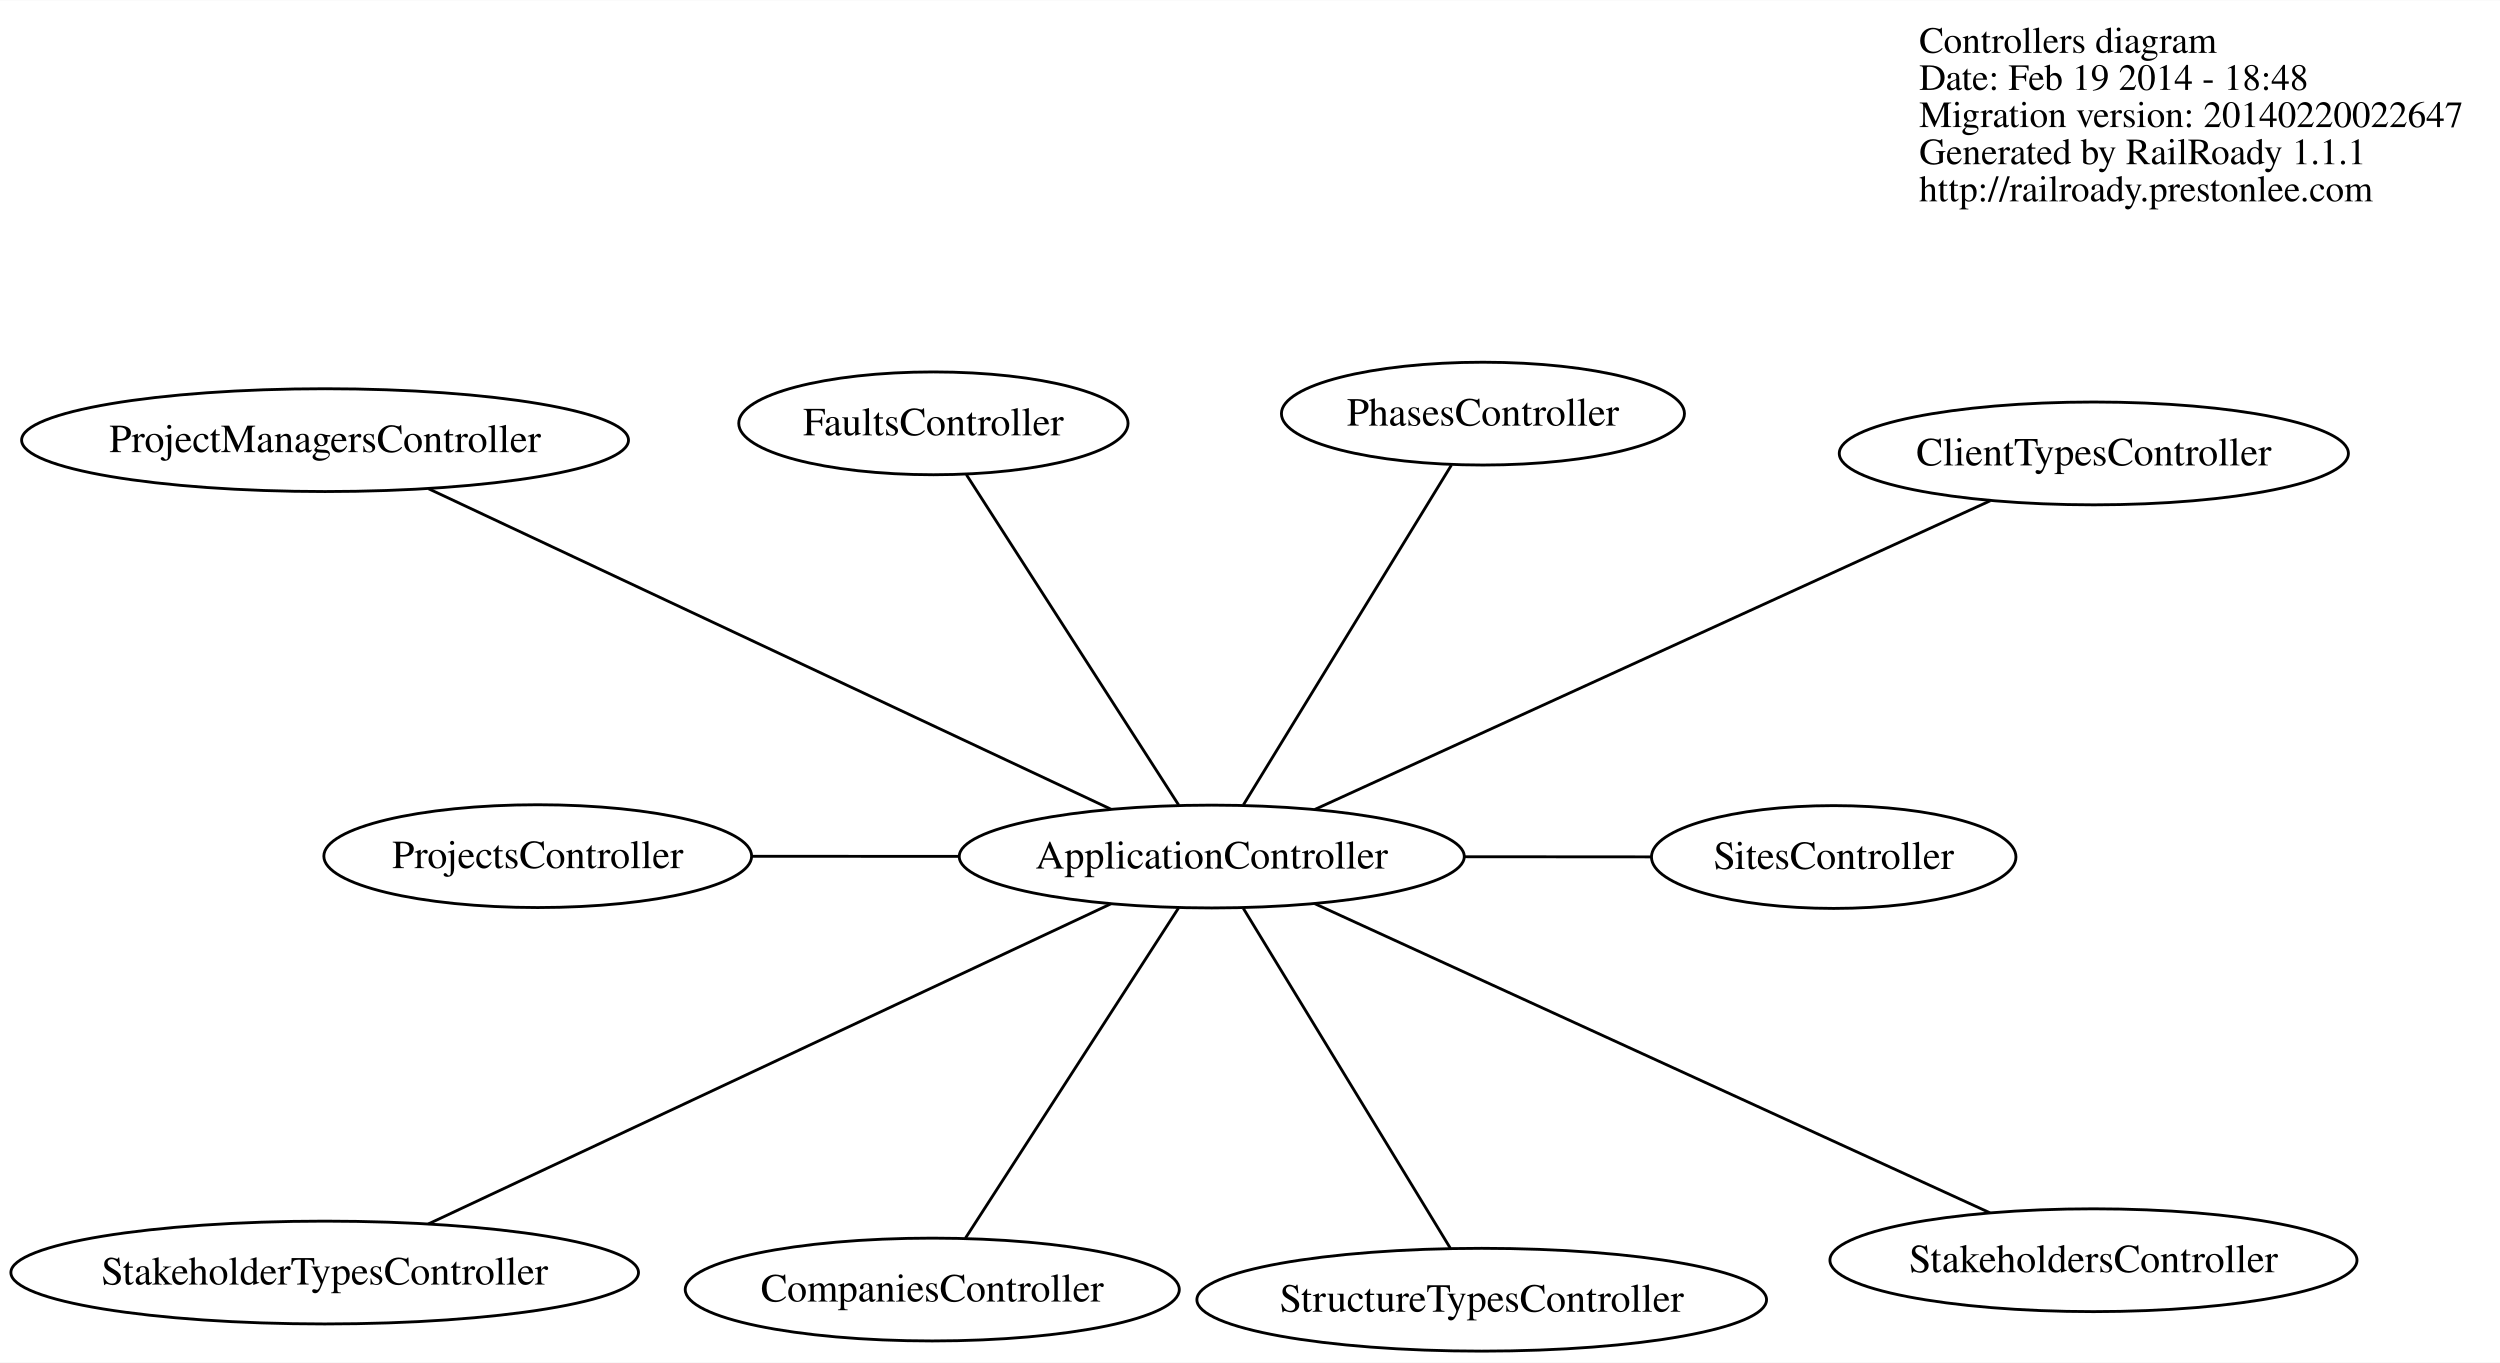
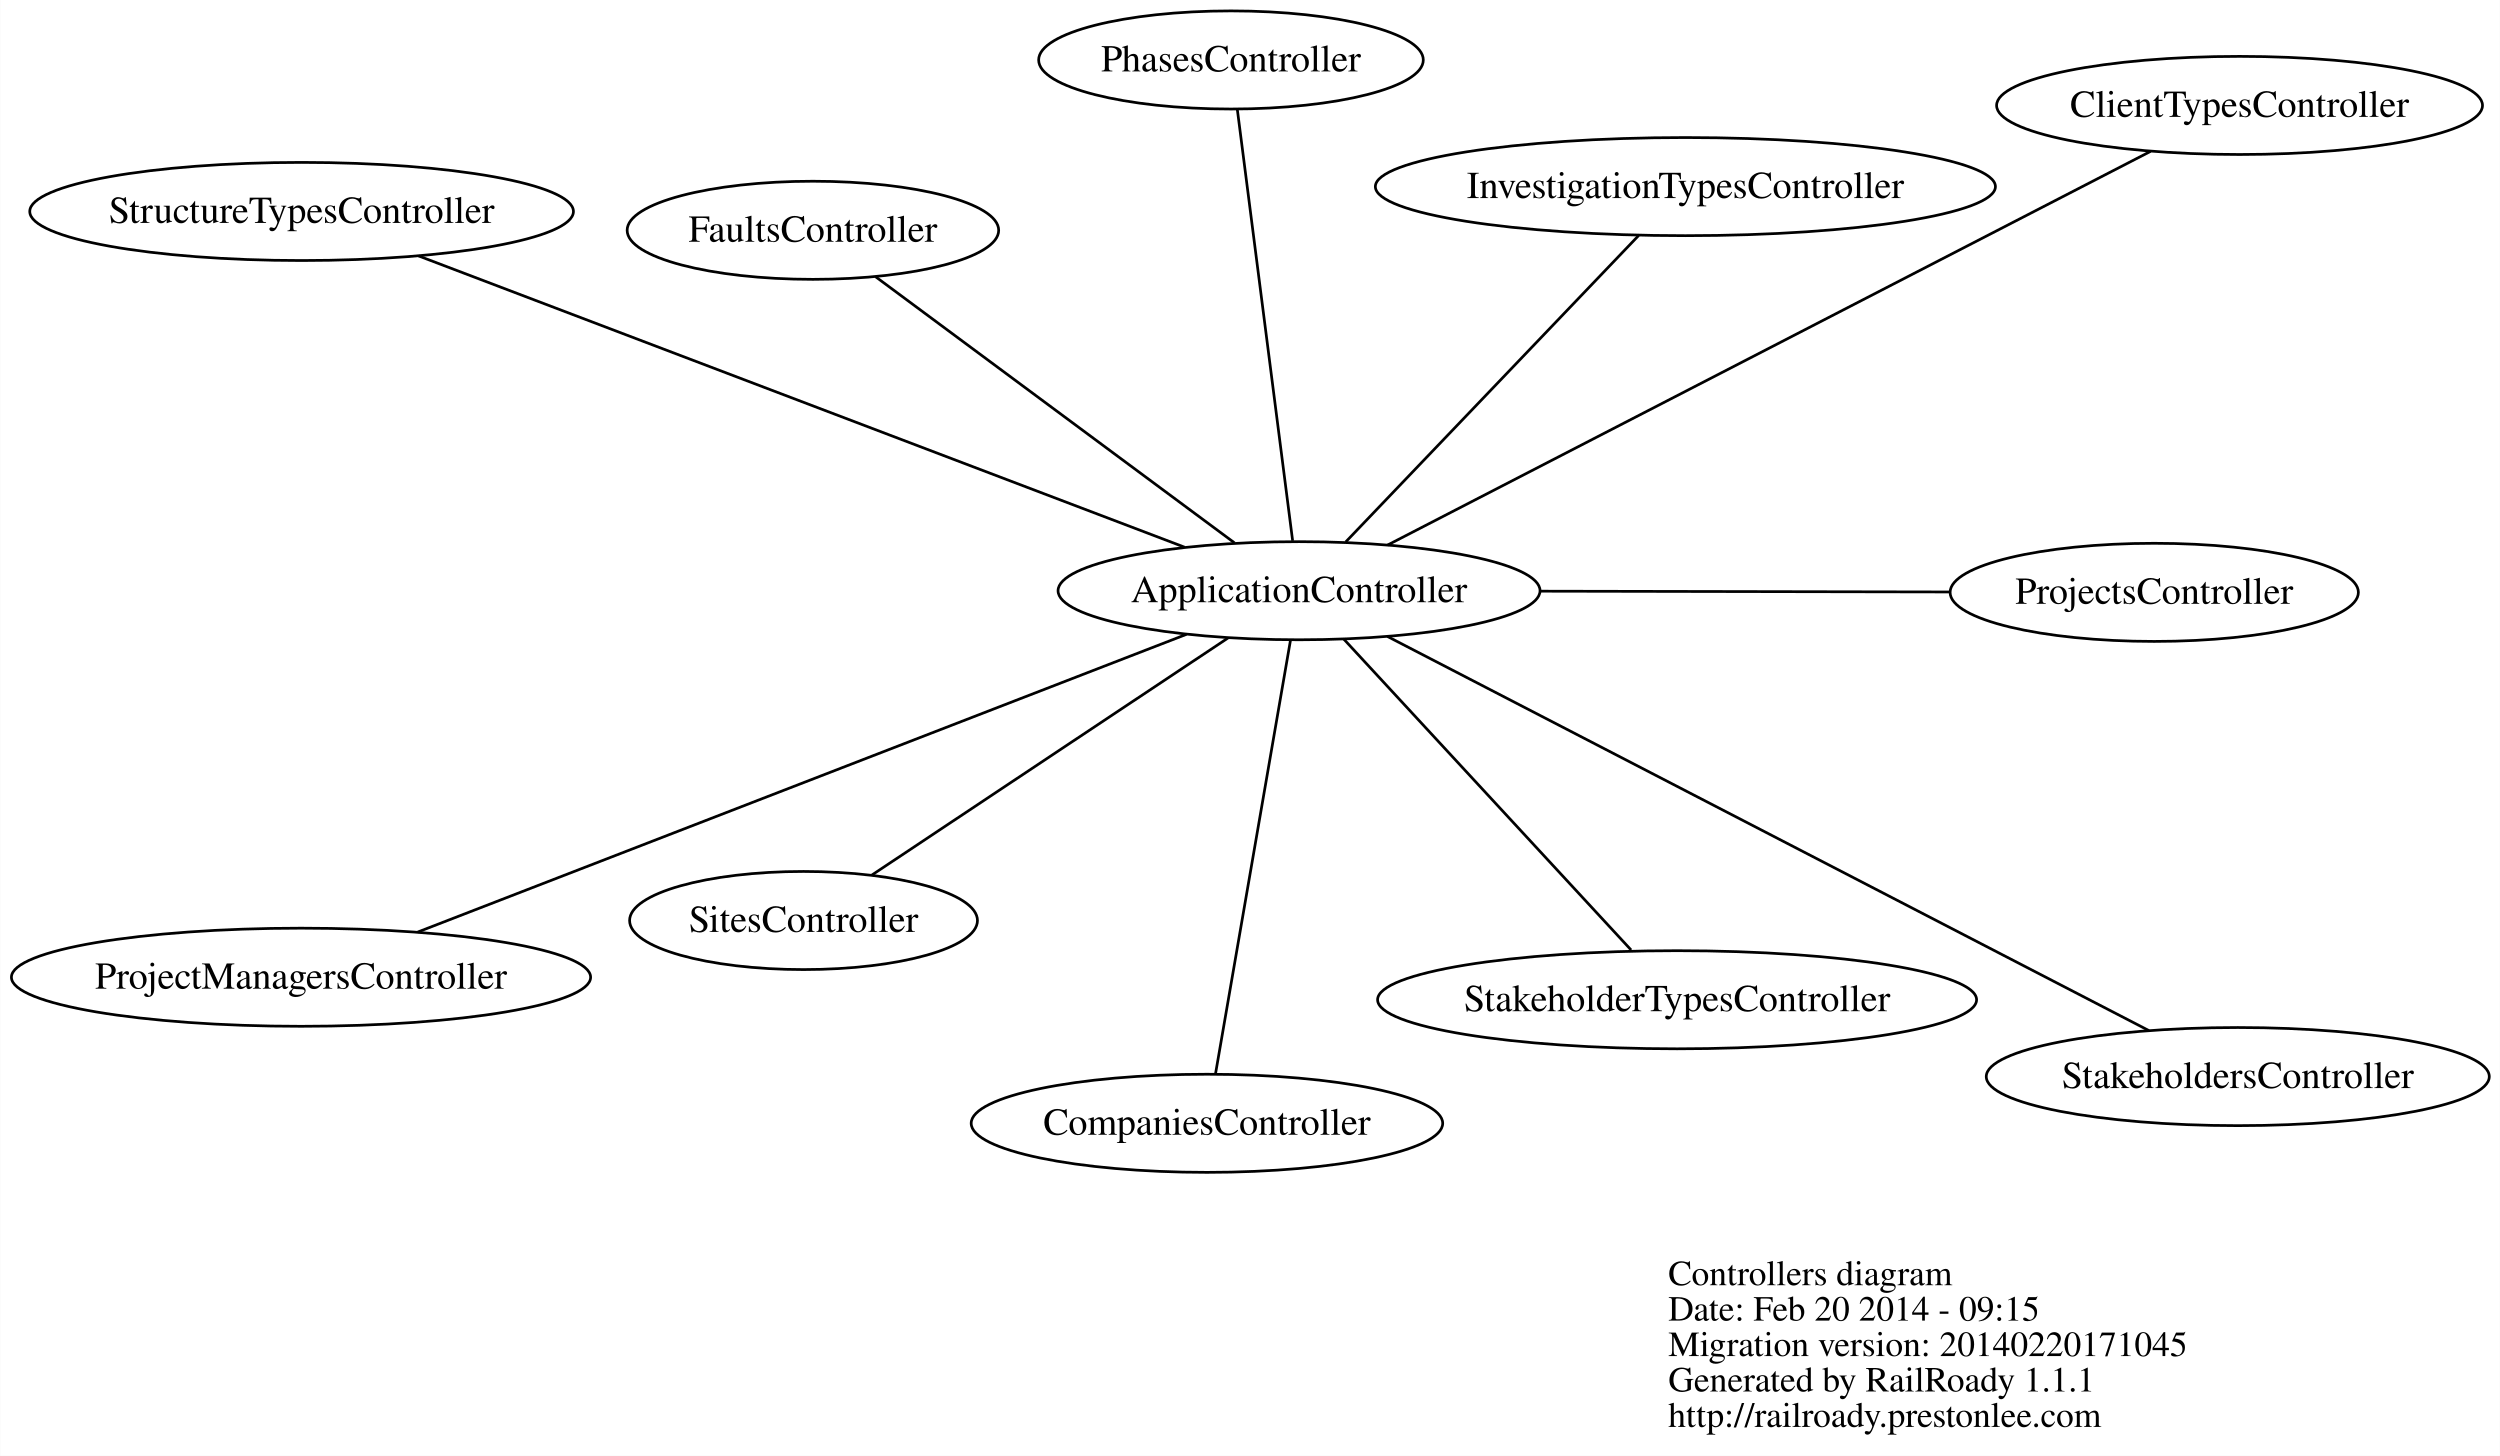
- <svg xmlns="http://www.w3.org/2000/svg" width="875pt" height="477pt" viewBox="0.00 0.00 875.38 477.00">
-   <g id="graph0" class="graph" transform="scale(1 1) rotate(0) translate(4 473)">
-     <polygon fill="white" stroke="none" points="-4,4 -4,-473 871.375,-473 871.375,4 -4,4" />
+ <svg xmlns="http://www.w3.org/2000/svg" width="917pt" height="534pt" viewBox="0.00 0.00 917.09 534.13">
+   <g id="graph0" class="graph" transform="scale(1 1) rotate(0) translate(4 530.126)">
+     <polygon fill="white" stroke="none" points="-4,4 -4,-530.126 913.087,-530.126 913.087,4 -4,4" />
    <g id="node1" class="node">
-       <text text-anchor="start" x="668" y="-454.6" font-family="Times,serif" font-size="13.00">Controllers diagram</text>
-       <text text-anchor="start" x="668" y="-441.6" font-family="Times,serif" font-size="13.00">Date: Feb 19 2014 - 18:48</text>
-       <text text-anchor="start" x="668" y="-428.6" font-family="Times,serif" font-size="13.00">Migration version: 20140220022647</text>
-       <text text-anchor="start" x="668" y="-415.6" font-family="Times,serif" font-size="13.00">Generated by RailRoady 1.1.1</text>
-       <text text-anchor="start" x="668" y="-402.6" font-family="Times,serif" font-size="13.00">http://railroady.prestonlee.com</text>
+       <text text-anchor="start" x="608" y="-58.6" font-family="Times,serif" font-size="13.00">Controllers diagram</text>
+       <text text-anchor="start" x="608" y="-45.6" font-family="Times,serif" font-size="13.00">Date: Feb 20 2014 - 09:15</text>
+       <text text-anchor="start" x="608" y="-32.6" font-family="Times,serif" font-size="13.00">Migration version: 20140220171045</text>
+       <text text-anchor="start" x="608" y="-19.6" font-family="Times,serif" font-size="13.00">Generated by RailRoady 1.1.1</text>
+       <text text-anchor="start" x="608" y="-6.6" font-family="Times,serif" font-size="13.00">http://railroady.prestonlee.com</text>
    </g>
    <g id="node2" class="node">
-       <ellipse fill="none" stroke="black" cx="420.3" cy="-173.185" rx="88.417" ry="18" />
-       <text text-anchor="middle" x="420.3" y="-168.985" font-family="Times,serif" font-size="14.00">ApplicationController</text>
+       <ellipse fill="none" stroke="black" cx="472.539" cy="-313.397" rx="88.417" ry="18" />
+       <text text-anchor="middle" x="472.539" y="-309.197" font-family="Times,serif" font-size="14.00">ApplicationController</text>
    </g>
    <g id="node3" class="node">
-       <ellipse fill="none" stroke="black" cx="729.162" cy="-314.335" rx="89.135" ry="18" />
-       <text text-anchor="middle" x="729.162" y="-310.135" font-family="Times,serif" font-size="14.00">ClientTypesController</text>
+       <ellipse fill="none" stroke="black" cx="817.599" cy="-491.442" rx="89.135" ry="18" />
+       <text text-anchor="middle" x="817.599" y="-487.242" font-family="Times,serif" font-size="14.00">ClientTypesController</text>
    </g>
    <g id="edge1" class="edge">
-       <path fill="none" stroke="black" d="M456.335,-189.653C515.69,-216.778 633.362,-270.554 692.879,-297.754" />
+       <path fill="none" stroke="black" d="M505.001,-330.147C570.767,-364.081 719.068,-440.602 784.972,-474.607" />
    </g>
    <g id="node4" class="node">
-       <ellipse fill="none" stroke="black" cx="322.434" cy="-21.568" rx="86.496" ry="18" />
-       <text text-anchor="middle" x="322.434" y="-17.368" font-family="Times,serif" font-size="14.00">CompaniesController</text>
+       <ellipse fill="none" stroke="black" cx="438.749" cy="-118" rx="86.496" ry="18" />
+       <text text-anchor="middle" x="438.749" y="-113.8" font-family="Times,serif" font-size="14.00">CompaniesController</text>
    </g>
    <g id="edge2" class="edge">
-       <path fill="none" stroke="black" d="M408.689,-155.197C389.854,-126.017 352.855,-68.698 334.029,-39.533" />
+       <path fill="none" stroke="black" d="M469.421,-295.365C462.983,-258.141 448.291,-173.175 441.86,-135.989" />
    </g>
    <g id="node5" class="node">
-       <ellipse fill="none" stroke="black" cx="322.833" cy="-324.872" rx="68.155" ry="18" />
-       <text text-anchor="middle" x="322.833" y="-320.672" font-family="Times,serif" font-size="14.00">FaultsController</text>
+       <ellipse fill="none" stroke="black" cx="294.183" cy="-445.635" rx="68.155" ry="18" />
+       <text text-anchor="middle" x="294.183" y="-441.435" font-family="Times,serif" font-size="14.00">FaultsController</text>
    </g>
    <g id="edge3" class="edge">
-       <path fill="none" stroke="black" d="M408.737,-191.181C389.978,-220.374 353.13,-277.721 334.381,-306.899" />
+       <path fill="none" stroke="black" d="M448.854,-330.957C414.457,-356.46 351.087,-403.444 317.117,-428.631" />
    </g>
    <g id="node6" class="node">
-       <ellipse fill="none" stroke="black" cx="515.254" cy="-328.27" rx="70.56" ry="18" />
-       <text text-anchor="middle" x="515.254" y="-324.07" font-family="Times,serif" font-size="14.00">PhasesController</text>
+       <ellipse fill="none" stroke="black" cx="614.286" cy="-461.661" rx="113.749" ry="18" />
+       <text text-anchor="middle" x="614.286" y="-457.461" font-family="Times,serif" font-size="14.00">InvestigationTypesController</text>
    </g>
    <g id="edge4" class="edge">
-       <path fill="none" stroke="black" d="M431.379,-191.278C449.675,-221.162 485.996,-280.484 504.246,-310.291" />
+       <path fill="none" stroke="black" d="M489.637,-331.281C516.881,-359.778 569.845,-415.177 597.127,-443.714" />
    </g>
    <g id="node7" class="node">
-       <ellipse fill="none" stroke="black" cx="109.82" cy="-318.987" rx="106.249" ry="18" />
-       <text text-anchor="middle" x="109.82" y="-314.787" font-family="Times,serif" font-size="14.00">ProjectManagersController</text>
+       <ellipse fill="none" stroke="black" cx="447.565" cy="-508.126" rx="70.56" ry="18" />
+       <text text-anchor="middle" x="447.565" y="-503.926" font-family="Times,serif" font-size="14.00">PhasesController</text>
    </g>
    <g id="edge5" class="edge">
-       <path fill="none" stroke="black" d="M384.987,-189.768C325.544,-217.683 206.119,-273.765 146.059,-301.969" />
+       <path fill="none" stroke="black" d="M470.189,-331.717C465.417,-368.925 454.641,-452.949 449.89,-489.997" />
    </g>
    <g id="node8" class="node">
-       <ellipse fill="none" stroke="black" cx="184.289" cy="-173.321" rx="74.895" ry="18" />
-       <text text-anchor="middle" x="184.289" y="-169.121" font-family="Times,serif" font-size="14.00">ProjectsController</text>
+       <ellipse fill="none" stroke="black" cx="106.375" cy="-171.589" rx="106.249" ry="18" />
+       <text text-anchor="middle" x="106.375" y="-167.389" font-family="Times,serif" font-size="14.00">ProjectManagersController</text>
    </g>
    <g id="edge6" class="edge">
-       <path fill="none" stroke="black" d="M332.083,-173.236C308.123,-173.25 282.41,-173.265 259.257,-173.278" />
+       <path fill="none" stroke="black" d="M431.247,-297.405C361.296,-270.315 220.192,-215.668 149.21,-188.178" />
    </g>
    <g id="node9" class="node">
-       <ellipse fill="none" stroke="black" cx="638.078" cy="-173.018" rx="63.812" ry="18" />
-       <text text-anchor="middle" x="638.078" y="-168.818" font-family="Times,serif" font-size="14.00">SitesController</text>
+       <ellipse fill="none" stroke="black" cx="786.302" cy="-312.797" rx="74.895" ry="18" />
+       <text text-anchor="middle" x="786.302" y="-308.597" font-family="Times,serif" font-size="14.00">ProjectsController</text>
    </g>
    <g id="edge7" class="edge">
-       <path fill="none" stroke="black" d="M508.565,-173.117C530.495,-173.1 553.584,-173.082 574.095,-173.067" />
+       <path fill="none" stroke="black" d="M560.774,-313.228C608.173,-313.138 665.985,-313.027 711.209,-312.94" />
    </g>
    <g id="node10" class="node">
-       <ellipse fill="none" stroke="black" cx="109.691" cy="-27.52" rx="109.882" ry="18" />
-       <text text-anchor="middle" x="109.691" y="-23.32" font-family="Times,serif" font-size="14.00">StakeholderTypesController</text>
+       <ellipse fill="none" stroke="black" cx="290.74" cy="-192.399" rx="63.812" ry="18" />
+       <text text-anchor="middle" x="290.74" y="-188.199" font-family="Times,serif" font-size="14.00">SitesController</text>
    </g>
    <g id="edge8" class="edge">
-       <path fill="none" stroke="black" d="M384.972,-156.617C325.504,-128.728 206.029,-72.699 145.945,-44.522" />
+       <path fill="none" stroke="black" d="M446.491,-296.061C411.637,-272.863 350.238,-231.999 315.861,-209.119" />
    </g>
    <g id="node11" class="node">
-       <ellipse fill="none" stroke="black" cx="729.028" cy="-31.835" rx="92.276" ry="18" />
-       <text text-anchor="middle" x="729.028" y="-27.635" font-family="Times,serif" font-size="14.00">StakeholdersController</text>
+       <ellipse fill="none" stroke="black" cx="611.239" cy="-163.329" rx="109.882" ry="18" />
+       <text text-anchor="middle" x="611.239" y="-159.129" font-family="Times,serif" font-size="14.00">StakeholderTypesController</text>
    </g>
    <g id="edge9" class="edge">
-       <path fill="none" stroke="black" d="M456.319,-156.693C515.649,-129.53 633.269,-75.677 692.761,-48.44" />
+       <path fill="none" stroke="black" d="M488.994,-295.593C515.545,-266.866 567.561,-210.586 594.372,-181.578" />
    </g>
    <g id="node12" class="node">
-       <ellipse fill="none" stroke="black" cx="514.825" cy="-18" rx="99.734" ry="18" />
-       <text text-anchor="middle" x="514.825" y="-13.8" font-family="Times,serif" font-size="14.00">StructureTypesController</text>
+       <ellipse fill="none" stroke="black" cx="816.949" cy="-135.139" rx="92.276" ry="18" />
+       <text text-anchor="middle" x="816.949" y="-130.939" font-family="Times,serif" font-size="14.00">StakeholdersController</text>
    </g>
    <g id="edge10" class="edge">
-       <path fill="none" stroke="black" d="M431.328,-155.079C449.542,-125.177 485.699,-65.817 503.867,-35.99" />
+       <path fill="none" stroke="black" d="M504.94,-296.627C570.582,-262.652 718.604,-186.04 784.383,-151.994" />
+     </g>
+     <g id="node13" class="node">
+       <ellipse fill="none" stroke="black" cx="106.586" cy="-452.542" rx="99.734" ry="18" />
+       <text text-anchor="middle" x="106.586" y="-448.342" font-family="Times,serif" font-size="14.00">StructureTypesController</text>
+     </g>
+     <g id="edge11" class="edge">
+       <path fill="none" stroke="black" d="M430.559,-329.359C360.438,-356.021 220.217,-409.337 149.487,-436.23" />
    </g>
  </g>
</svg>
